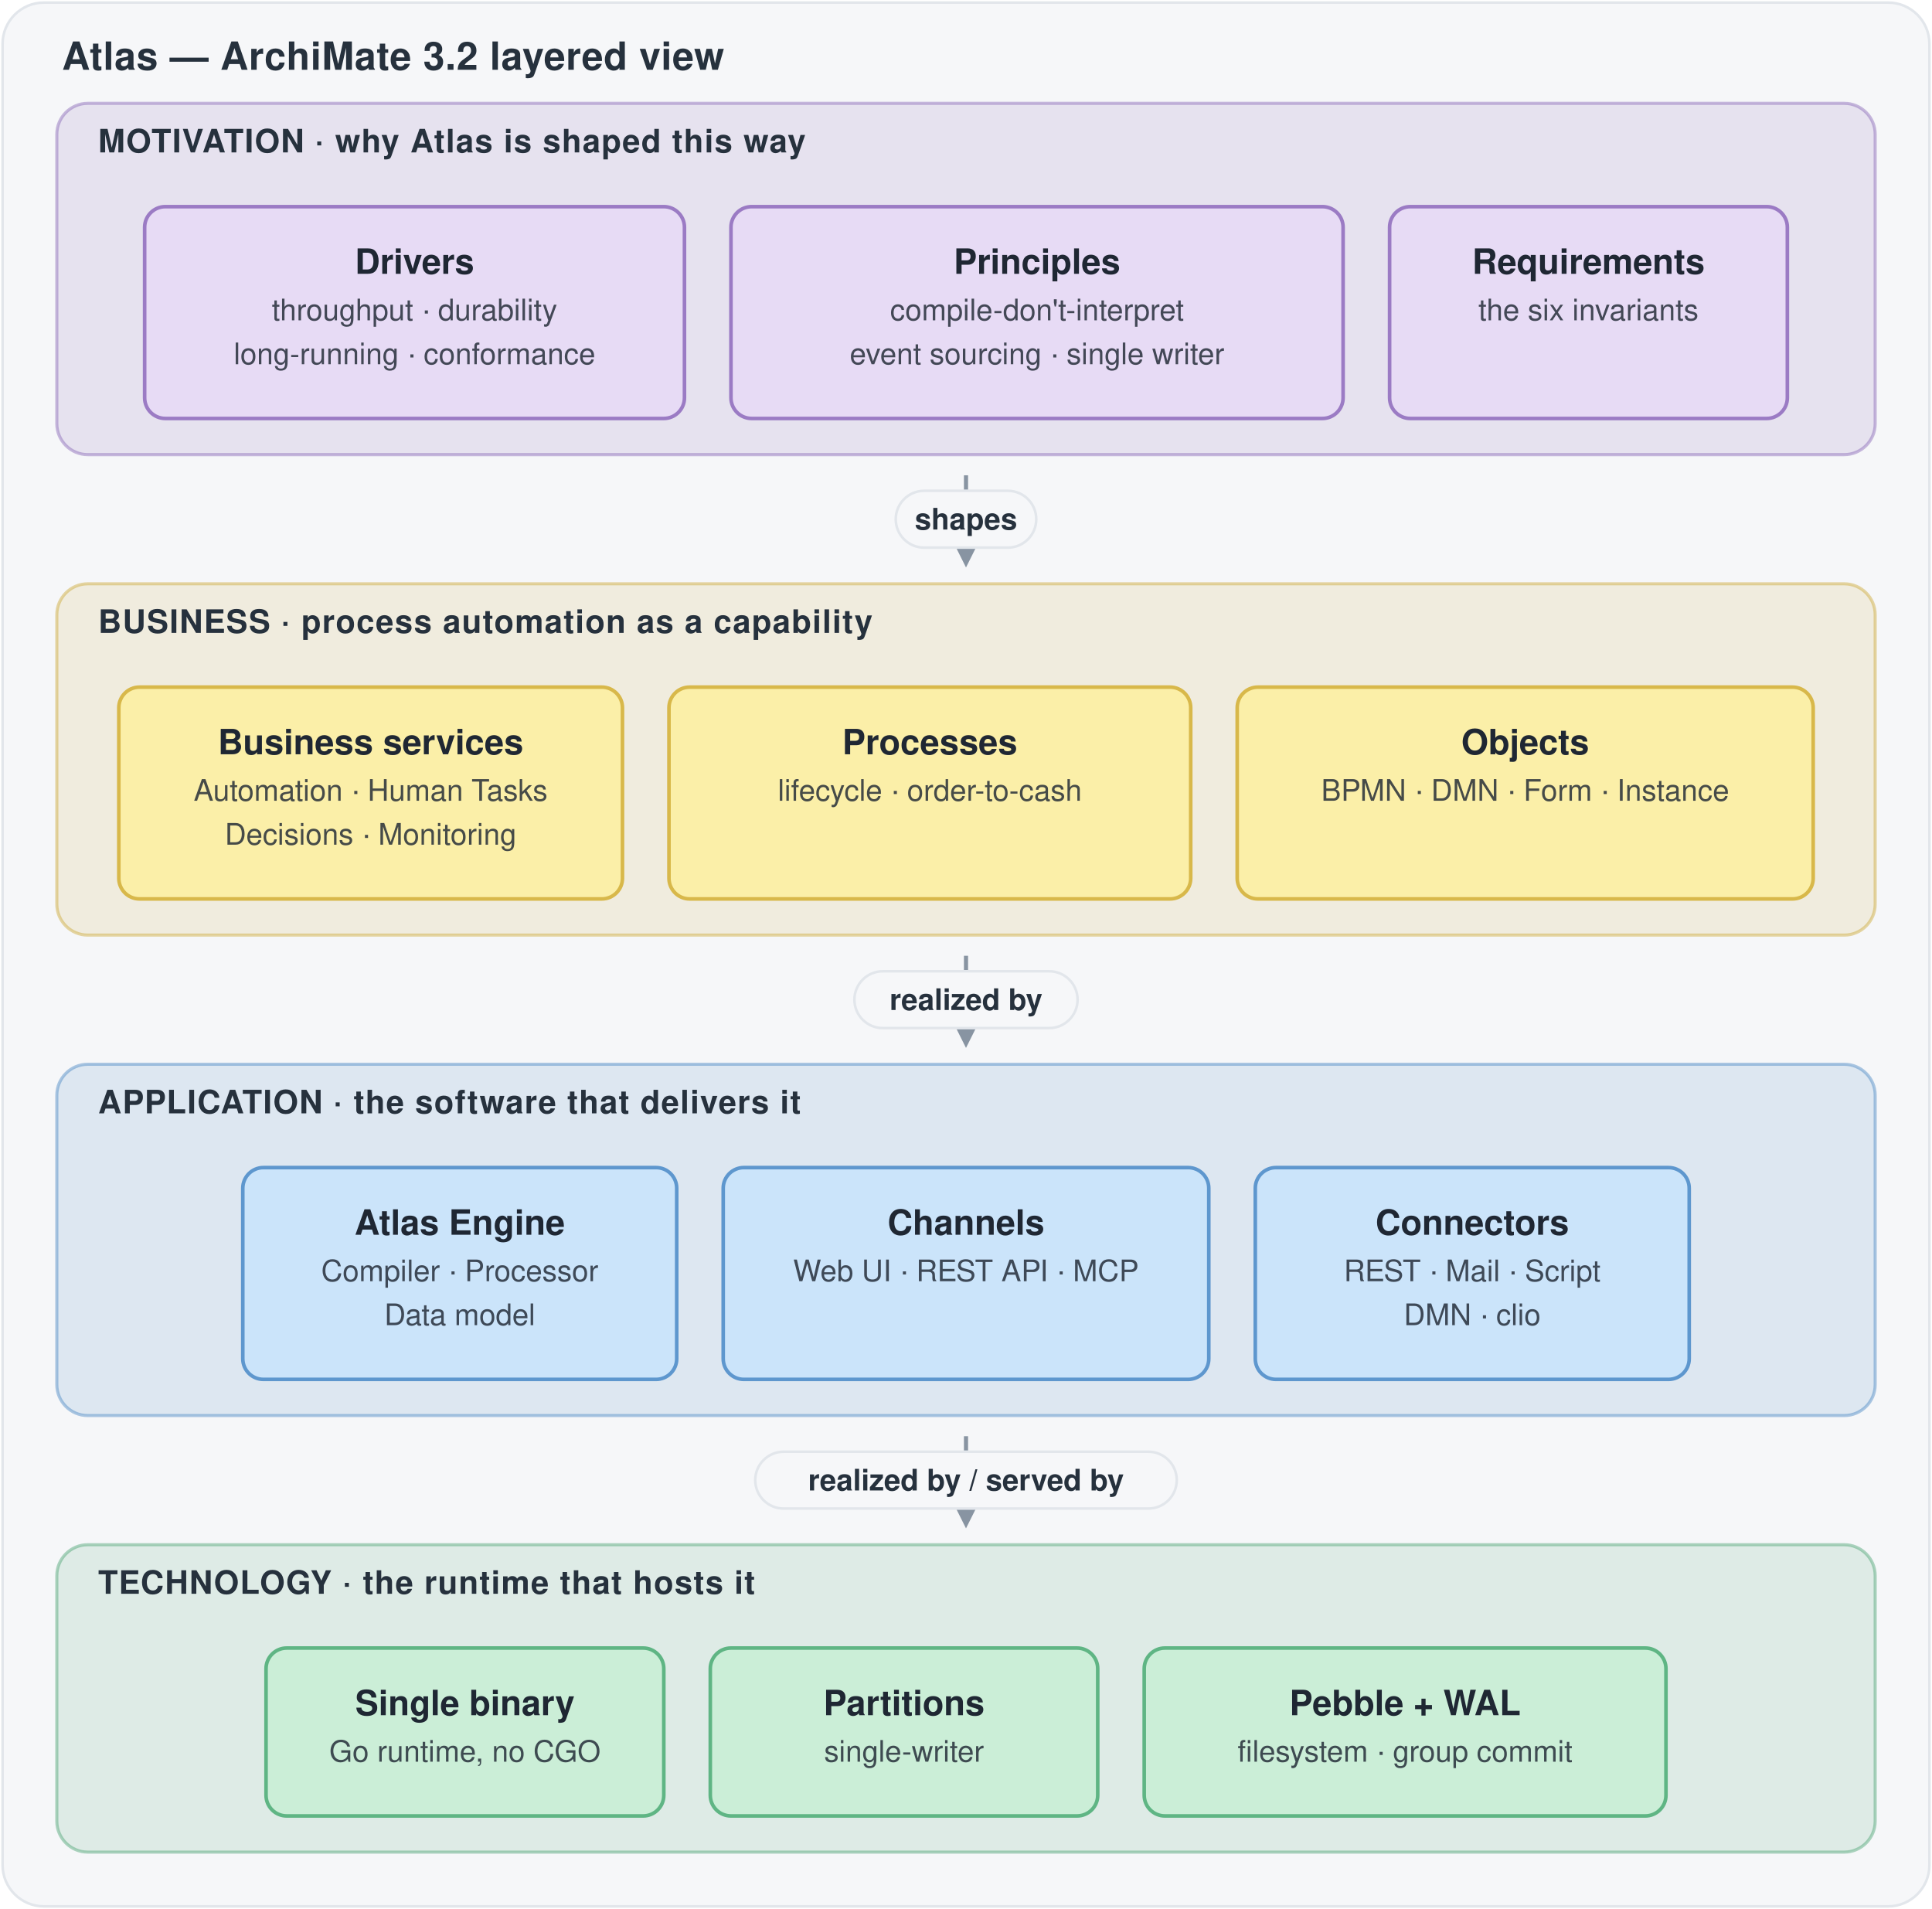
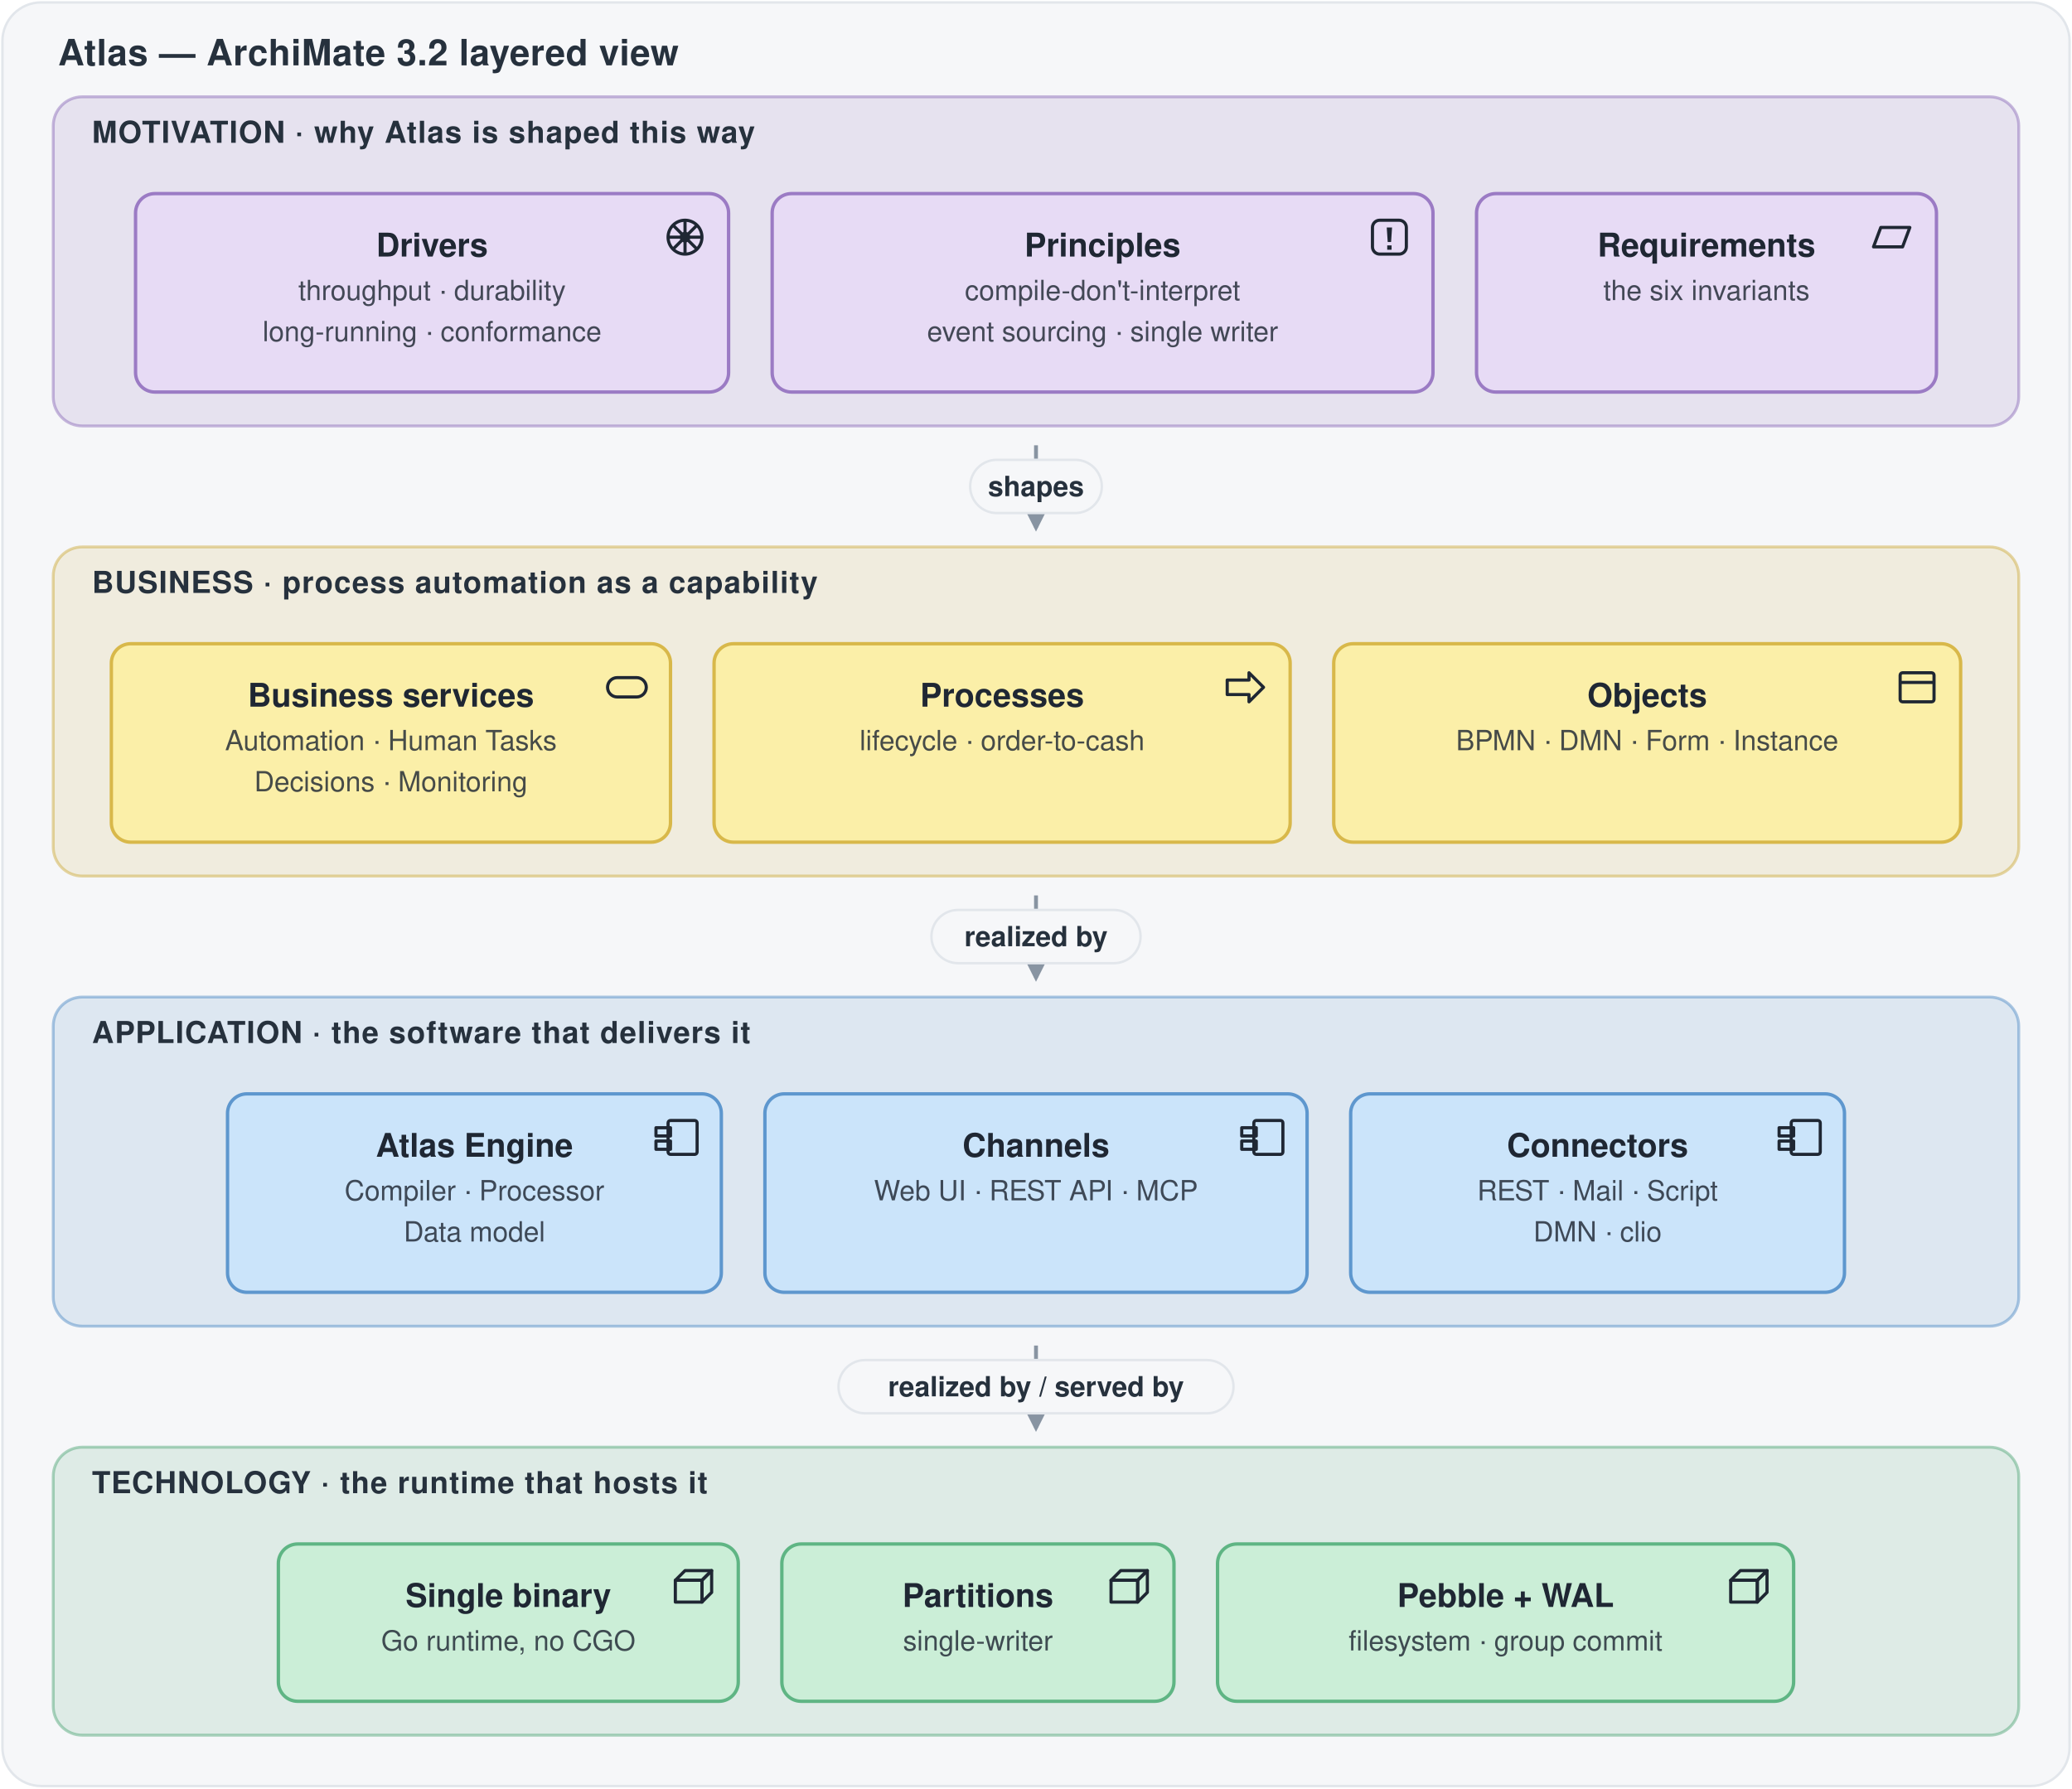
- <svg xmlns="http://www.w3.org/2000/svg" width="748" height="739" viewBox="0 0 748 739" font-family="'Segoe UI',system-ui,-apple-system,Helvetica,Arial,sans-serif">
+ <svg xmlns="http://www.w3.org/2000/svg" width="856" height="739" viewBox="0 0 856 739" font-family="'Segoe UI',system-ui,-apple-system,Helvetica,Arial,sans-serif">
  <style>:root{--card:#f6f7f9;--ink:#26313d;--edge:#e2e6eb;}@media (prefers-color-scheme:dark){:root{--card:#161d26;--ink:#dfe7ef;--edge:#2a333d;}}.card{fill:var(--card,#f6f7f9);stroke:var(--edge,#e2e6eb);}.ink{fill:var(--ink,#26313d);}.pill{fill:var(--card,#f6f7f9);stroke:var(--edge,#e2e6eb);}</style>
  <defs>
    <marker id="arw" viewBox="0 0 10 10" refX="8.5" refY="5" markerWidth="7" markerHeight="7" orient="auto-start-reverse">
      <path d="M0,0 L10,5 L0,10 z" fill="#8894a2" />
    </marker>
  </defs>
-   <rect x="1" y="1" width="746" height="737" rx="16" class="card" stroke-width="1" />
+   <rect x="1" y="1" width="854" height="737" rx="16" class="card" stroke-width="1" />
  <text x="24" y="27" font-size="15" font-weight="800" letter-spacing="0.2" class="ink">Atlas — ArchiMate 3.2 layered view</text>
-   <rect x="22" y="40.0" width="704" height="136.0" rx="12" fill="#7E5BB0" fill-opacity="0.13" stroke="#7E5BB0" stroke-opacity="0.42" stroke-width="1.2" />
+   <rect x="22" y="40.0" width="812" height="136.0" rx="12" fill="#7E5BB0" fill-opacity="0.13" stroke="#7E5BB0" stroke-opacity="0.42" stroke-width="1.2" />
  <text x="38" y="59.0" font-size="12.5" font-weight="700" letter-spacing="0.4" class="ink">MOTIVATION  ·  why Atlas is shaped this way</text>
-   <rect x="56.0" y="80.0" width="209.0" height="82.0" rx="8" fill="#E7DBF5" stroke="#9B7BC4" stroke-width="1.4" />
-   <text x="160.5" y="106.0" text-anchor="middle" font-family="'Segoe UI',system-ui,-apple-system,Helvetica,Arial,sans-serif" font-size="13.5" font-weight="700" fill="#1f2733">Drivers</text>
-   <text x="160.5" y="124.0" text-anchor="middle" font-family="'Segoe UI',system-ui,-apple-system,Helvetica,Arial,sans-serif" font-size="11.5" fill="#1f2733" opacity="0.82">throughput · durability</text>
-   <text x="160.5" y="141.0" text-anchor="middle" font-family="'Segoe UI',system-ui,-apple-system,Helvetica,Arial,sans-serif" font-size="11.5" fill="#1f2733" opacity="0.82">long-running · conformance</text>
-   <rect x="283.0" y="80.0" width="237.0" height="82.0" rx="8" fill="#E7DBF5" stroke="#9B7BC4" stroke-width="1.4" />
-   <text x="401.5" y="106.0" text-anchor="middle" font-family="'Segoe UI',system-ui,-apple-system,Helvetica,Arial,sans-serif" font-size="13.5" font-weight="700" fill="#1f2733">Principles</text>
-   <text x="401.5" y="124.0" text-anchor="middle" font-family="'Segoe UI',system-ui,-apple-system,Helvetica,Arial,sans-serif" font-size="11.5" fill="#1f2733" opacity="0.82">compile-don't-interpret</text>
-   <text x="401.5" y="141.0" text-anchor="middle" font-family="'Segoe UI',system-ui,-apple-system,Helvetica,Arial,sans-serif" font-size="11.5" fill="#1f2733" opacity="0.82">event sourcing · single writer</text>
-   <rect x="538.0" y="80.0" width="154.0" height="82.0" rx="8" fill="#E7DBF5" stroke="#9B7BC4" stroke-width="1.4" />
-   <text x="615.0" y="106.0" text-anchor="middle" font-family="'Segoe UI',system-ui,-apple-system,Helvetica,Arial,sans-serif" font-size="13.5" font-weight="700" fill="#1f2733">Requirements</text>
-   <text x="615.0" y="124.0" text-anchor="middle" font-family="'Segoe UI',system-ui,-apple-system,Helvetica,Arial,sans-serif" font-size="11.5" fill="#1f2733" opacity="0.82">the six invariants</text>
-   <line x1="374.0" y1="184.0" x2="374.0" y2="218.0" stroke="#8894a2" stroke-width="1.6" marker-end="url(#arw)" />
-   <rect x="346.8" y="190.0" width="54.4" height="22" rx="11" class="pill" />
-   <text x="374.0" y="205.0" text-anchor="middle" font-size="11.5" font-weight="600" class="ink">shapes</text>
-   <rect x="22" y="226.0" width="704" height="136.0" rx="12" fill="#C9A227" fill-opacity="0.13" stroke="#C9A227" stroke-opacity="0.42" stroke-width="1.2" />
+   <rect x="56.0" y="80.0" width="245.0" height="82.0" rx="8" fill="#E7DBF5" stroke="#9B7BC4" stroke-width="1.4" />
+   <circle cx="283.0" cy="98.0" r="7" stroke="#1f2733" stroke-width="1.3" fill="none" stroke-linejoin="round" />
+   <line x1="276.0" y1="98.0" x2="290.0" y2="98.0" stroke="#1f2733" stroke-width="1.3" fill="none" stroke-linejoin="round" />
+   <line x1="283.0" y1="91.0" x2="283.0" y2="105.0" stroke="#1f2733" stroke-width="1.3" fill="none" stroke-linejoin="round" />
+   <line x1="278.03" y1="93.03" x2="287.97" y2="102.97" stroke="#1f2733" stroke-width="1.3" fill="none" stroke-linejoin="round" />
+   <line x1="278.03" y1="102.97" x2="287.97" y2="93.03" stroke="#1f2733" stroke-width="1.3" fill="none" stroke-linejoin="round" />
+   <circle cx="283.0" cy="98.0" r="2.2" fill="#1f2733" stroke="none" />
+   <text x="178.5" y="106.0" text-anchor="middle" font-family="'Segoe UI',system-ui,-apple-system,Helvetica,Arial,sans-serif" font-size="13.5" font-weight="700" fill="#1f2733">Drivers</text>
+   <text x="178.5" y="124.0" text-anchor="middle" font-family="'Segoe UI',system-ui,-apple-system,Helvetica,Arial,sans-serif" font-size="11.5" fill="#1f2733" opacity="0.82">throughput · durability</text>
+   <text x="178.5" y="141.0" text-anchor="middle" font-family="'Segoe UI',system-ui,-apple-system,Helvetica,Arial,sans-serif" font-size="11.5" fill="#1f2733" opacity="0.82">long-running · conformance</text>
+   <rect x="319.0" y="80.0" width="273.0" height="82.0" rx="8" fill="#E7DBF5" stroke="#9B7BC4" stroke-width="1.4" />
+   <rect x="567.0" y="91" width="14" height="14" rx="3" stroke="#1f2733" stroke-width="1.3" fill="none" stroke-linejoin="round" />
+   <path d="M572.9,94 L575.1,94 L574.7,100 L573.3,100 Z" fill="#1f2733" stroke="none" />
+   <rect x="573.1" y="101.4" width="1.8" height="1.8" fill="#1f2733" stroke="none" />
+   <text x="455.5" y="106.0" text-anchor="middle" font-family="'Segoe UI',system-ui,-apple-system,Helvetica,Arial,sans-serif" font-size="13.5" font-weight="700" fill="#1f2733">Principles</text>
+   <text x="455.5" y="124.0" text-anchor="middle" font-family="'Segoe UI',system-ui,-apple-system,Helvetica,Arial,sans-serif" font-size="11.5" fill="#1f2733" opacity="0.82">compile-don't-interpret</text>
+   <text x="455.5" y="141.0" text-anchor="middle" font-family="'Segoe UI',system-ui,-apple-system,Helvetica,Arial,sans-serif" font-size="11.5" fill="#1f2733" opacity="0.82">event sourcing · single writer</text>
+   <rect x="610.0" y="80.0" width="190.0" height="82.0" rx="8" fill="#E7DBF5" stroke="#9B7BC4" stroke-width="1.4" />
+   <polygon points="777.0,94 789.0,94 786.0,102 774.0,102" stroke="#1f2733" stroke-width="1.3" fill="none" stroke-linejoin="round" />
+   <text x="705.0" y="106.0" text-anchor="middle" font-family="'Segoe UI',system-ui,-apple-system,Helvetica,Arial,sans-serif" font-size="13.5" font-weight="700" fill="#1f2733">Requirements</text>
+   <text x="705.0" y="124.0" text-anchor="middle" font-family="'Segoe UI',system-ui,-apple-system,Helvetica,Arial,sans-serif" font-size="11.5" fill="#1f2733" opacity="0.82">the six invariants</text>
+   <line x1="428.0" y1="184.0" x2="428.0" y2="218.0" stroke="#8894a2" stroke-width="1.6" marker-end="url(#arw)" />
+   <rect x="400.8" y="190.0" width="54.4" height="22" rx="11" class="pill" />
+   <text x="428.0" y="205.0" text-anchor="middle" font-size="11.5" font-weight="600" class="ink">shapes</text>
+   <rect x="22" y="226.0" width="812" height="136.0" rx="12" fill="#C9A227" fill-opacity="0.13" stroke="#C9A227" stroke-opacity="0.42" stroke-width="1.2" />
  <text x="38" y="245.0" font-size="12.5" font-weight="700" letter-spacing="0.4" class="ink">BUSINESS  ·  process automation as a capability</text>
-   <rect x="46.0" y="266.0" width="195.0" height="82.0" rx="8" fill="#FBEFA8" stroke="#D8B84A" stroke-width="1.4" />
-   <text x="143.5" y="292.0" text-anchor="middle" font-family="'Segoe UI',system-ui,-apple-system,Helvetica,Arial,sans-serif" font-size="13.5" font-weight="700" fill="#1f2733">Business services</text>
-   <text x="143.5" y="310.0" text-anchor="middle" font-family="'Segoe UI',system-ui,-apple-system,Helvetica,Arial,sans-serif" font-size="11.5" fill="#1f2733" opacity="0.82">Automation · Human Tasks</text>
-   <text x="143.5" y="327.0" text-anchor="middle" font-family="'Segoe UI',system-ui,-apple-system,Helvetica,Arial,sans-serif" font-size="11.5" fill="#1f2733" opacity="0.82">Decisions · Monitoring</text>
-   <rect x="259.0" y="266.0" width="202.0" height="82.0" rx="8" fill="#FBEFA8" stroke="#D8B84A" stroke-width="1.4" />
-   <text x="360.0" y="292.0" text-anchor="middle" font-family="'Segoe UI',system-ui,-apple-system,Helvetica,Arial,sans-serif" font-size="13.5" font-weight="700" fill="#1f2733">Processes</text>
-   <text x="360.0" y="310.0" text-anchor="middle" font-family="'Segoe UI',system-ui,-apple-system,Helvetica,Arial,sans-serif" font-size="11.5" fill="#1f2733" opacity="0.82">lifecycle · order-to-cash</text>
-   <rect x="479.0" y="266.0" width="223.0" height="82.0" rx="8" fill="#FBEFA8" stroke="#D8B84A" stroke-width="1.4" />
-   <text x="590.5" y="292.0" text-anchor="middle" font-family="'Segoe UI',system-ui,-apple-system,Helvetica,Arial,sans-serif" font-size="13.5" font-weight="700" fill="#1f2733">Objects</text>
-   <text x="590.5" y="310.0" text-anchor="middle" font-family="'Segoe UI',system-ui,-apple-system,Helvetica,Arial,sans-serif" font-size="11.5" fill="#1f2733" opacity="0.82">BPMN · DMN · Form · Instance</text>
-   <line x1="374.0" y1="370.0" x2="374.0" y2="404.0" stroke="#8894a2" stroke-width="1.6" marker-end="url(#arw)" />
-   <rect x="330.8" y="376.0" width="86.4" height="22" rx="11" class="pill" />
-   <text x="374.0" y="391.0" text-anchor="middle" font-size="11.5" font-weight="600" class="ink">realized by</text>
-   <rect x="22" y="412.0" width="704" height="136.0" rx="12" fill="#3D7FBF" fill-opacity="0.13" stroke="#3D7FBF" stroke-opacity="0.42" stroke-width="1.2" />
+   <rect x="46.0" y="266.0" width="231.0" height="82.0" rx="8" fill="#FBEFA8" stroke="#D8B84A" stroke-width="1.4" />
+   <rect x="251.0" y="280" width="16" height="8" rx="4" stroke="#1f2733" stroke-width="1.3" fill="none" stroke-linejoin="round" />
+   <text x="161.5" y="292.0" text-anchor="middle" font-family="'Segoe UI',system-ui,-apple-system,Helvetica,Arial,sans-serif" font-size="13.5" font-weight="700" fill="#1f2733">Business services</text>
+   <text x="161.5" y="310.0" text-anchor="middle" font-family="'Segoe UI',system-ui,-apple-system,Helvetica,Arial,sans-serif" font-size="11.5" fill="#1f2733" opacity="0.82">Automation · Human Tasks</text>
+   <text x="161.5" y="327.0" text-anchor="middle" font-family="'Segoe UI',system-ui,-apple-system,Helvetica,Arial,sans-serif" font-size="11.5" fill="#1f2733" opacity="0.82">Decisions · Monitoring</text>
+   <rect x="295.0" y="266.0" width="238.0" height="82.0" rx="8" fill="#FBEFA8" stroke="#D8B84A" stroke-width="1.4" />
+   <polygon points="507.0,281 516.0,281 516.0,278 522.0,284 516.0,290 516.0,287 507.0,287" stroke="#1f2733" stroke-width="1.3" fill="none" stroke-linejoin="round" />
+   <text x="414.0" y="292.0" text-anchor="middle" font-family="'Segoe UI',system-ui,-apple-system,Helvetica,Arial,sans-serif" font-size="13.5" font-weight="700" fill="#1f2733">Processes</text>
+   <text x="414.0" y="310.0" text-anchor="middle" font-family="'Segoe UI',system-ui,-apple-system,Helvetica,Arial,sans-serif" font-size="11.5" fill="#1f2733" opacity="0.82">lifecycle · order-to-cash</text>
+   <rect x="551.0" y="266.0" width="259.0" height="82.0" rx="8" fill="#FBEFA8" stroke="#D8B84A" stroke-width="1.4" />
+   <rect x="785.0" y="278" width="14" height="12" rx="1" stroke="#1f2733" stroke-width="1.3" fill="none" stroke-linejoin="round" />
+   <line x1="785.0" y1="282" x2="799.0" y2="282" stroke="#1f2733" stroke-width="1.3" fill="none" stroke-linejoin="round" />
+   <text x="680.5" y="292.0" text-anchor="middle" font-family="'Segoe UI',system-ui,-apple-system,Helvetica,Arial,sans-serif" font-size="13.5" font-weight="700" fill="#1f2733">Objects</text>
+   <text x="680.5" y="310.0" text-anchor="middle" font-family="'Segoe UI',system-ui,-apple-system,Helvetica,Arial,sans-serif" font-size="11.5" fill="#1f2733" opacity="0.82">BPMN · DMN · Form · Instance</text>
+   <line x1="428.0" y1="370.0" x2="428.0" y2="404.0" stroke="#8894a2" stroke-width="1.6" marker-end="url(#arw)" />
+   <rect x="384.8" y="376.0" width="86.4" height="22" rx="11" class="pill" />
+   <text x="428.0" y="391.0" text-anchor="middle" font-size="11.5" font-weight="600" class="ink">realized by</text>
+   <rect x="22" y="412.0" width="812" height="136.0" rx="12" fill="#3D7FBF" fill-opacity="0.13" stroke="#3D7FBF" stroke-opacity="0.42" stroke-width="1.2" />
  <text x="38" y="431.0" font-size="12.5" font-weight="700" letter-spacing="0.4" class="ink">APPLICATION  ·  the software that delivers it</text>
-   <rect x="94.0" y="452.0" width="168.0" height="82.0" rx="8" fill="#CBE4FA" stroke="#5E97CE" stroke-width="1.4" />
-   <text x="178.0" y="478.0" text-anchor="middle" font-family="'Segoe UI',system-ui,-apple-system,Helvetica,Arial,sans-serif" font-size="13.5" font-weight="700" fill="#1f2733">Atlas Engine</text>
-   <text x="178.0" y="496.0" text-anchor="middle" font-family="'Segoe UI',system-ui,-apple-system,Helvetica,Arial,sans-serif" font-size="11.5" fill="#1f2733" opacity="0.82">Compiler · Processor</text>
-   <text x="178.0" y="513.0" text-anchor="middle" font-family="'Segoe UI',system-ui,-apple-system,Helvetica,Arial,sans-serif" font-size="11.5" fill="#1f2733" opacity="0.82">Data model</text>
-   <rect x="280.0" y="452.0" width="188.0" height="82.0" rx="8" fill="#CBE4FA" stroke="#5E97CE" stroke-width="1.4" />
-   <text x="374.0" y="478.0" text-anchor="middle" font-family="'Segoe UI',system-ui,-apple-system,Helvetica,Arial,sans-serif" font-size="13.5" font-weight="700" fill="#1f2733">Channels</text>
-   <text x="374.0" y="496.0" text-anchor="middle" font-family="'Segoe UI',system-ui,-apple-system,Helvetica,Arial,sans-serif" font-size="11.5" fill="#1f2733" opacity="0.82">Web UI · REST API · MCP</text>
-   <rect x="486.0" y="452.0" width="168.0" height="82.0" rx="8" fill="#CBE4FA" stroke="#5E97CE" stroke-width="1.4" />
-   <text x="570.0" y="478.0" text-anchor="middle" font-family="'Segoe UI',system-ui,-apple-system,Helvetica,Arial,sans-serif" font-size="13.5" font-weight="700" fill="#1f2733">Connectors</text>
-   <text x="570.0" y="496.0" text-anchor="middle" font-family="'Segoe UI',system-ui,-apple-system,Helvetica,Arial,sans-serif" font-size="11.5" fill="#1f2733" opacity="0.82">REST · Mail · Script</text>
-   <text x="570.0" y="513.0" text-anchor="middle" font-family="'Segoe UI',system-ui,-apple-system,Helvetica,Arial,sans-serif" font-size="11.5" fill="#1f2733" opacity="0.82">DMN · clio</text>
-   <line x1="374.0" y1="556.0" x2="374.0" y2="590.0" stroke="#8894a2" stroke-width="1.6" marker-end="url(#arw)" />
-   <rect x="292.4" y="562.0" width="163.2" height="22" rx="11" class="pill" />
-   <text x="374.0" y="577.0" text-anchor="middle" font-size="11.5" font-weight="600" class="ink">realized by / served by</text>
-   <rect x="22" y="598.0" width="704" height="119.0" rx="12" fill="#3E9E6A" fill-opacity="0.13" stroke="#3E9E6A" stroke-opacity="0.42" stroke-width="1.2" />
+   <rect x="94.0" y="452.0" width="204.0" height="82.0" rx="8" fill="#CBE4FA" stroke="#5E97CE" stroke-width="1.4" />
+   <rect x="276.0" y="463" width="12" height="14" rx="1" stroke="#1f2733" stroke-width="1.3" fill="none" stroke-linejoin="round" />
+   <rect x="271.0" y="466" width="6" height="3.4" stroke="#1f2733" stroke-width="1.3" fill="none" stroke-linejoin="round" />
+   <rect x="271.0" y="471.5" width="6" height="3.4" stroke="#1f2733" stroke-width="1.3" fill="none" stroke-linejoin="round" />
+   <text x="196.0" y="478.0" text-anchor="middle" font-family="'Segoe UI',system-ui,-apple-system,Helvetica,Arial,sans-serif" font-size="13.5" font-weight="700" fill="#1f2733">Atlas Engine</text>
+   <text x="196.0" y="496.0" text-anchor="middle" font-family="'Segoe UI',system-ui,-apple-system,Helvetica,Arial,sans-serif" font-size="11.5" fill="#1f2733" opacity="0.82">Compiler · Processor</text>
+   <text x="196.0" y="513.0" text-anchor="middle" font-family="'Segoe UI',system-ui,-apple-system,Helvetica,Arial,sans-serif" font-size="11.5" fill="#1f2733" opacity="0.82">Data model</text>
+   <rect x="316.0" y="452.0" width="224.0" height="82.0" rx="8" fill="#CBE4FA" stroke="#5E97CE" stroke-width="1.4" />
+   <rect x="518.0" y="463" width="12" height="14" rx="1" stroke="#1f2733" stroke-width="1.3" fill="none" stroke-linejoin="round" />
+   <rect x="513.0" y="466" width="6" height="3.4" stroke="#1f2733" stroke-width="1.3" fill="none" stroke-linejoin="round" />
+   <rect x="513.0" y="471.5" width="6" height="3.4" stroke="#1f2733" stroke-width="1.3" fill="none" stroke-linejoin="round" />
+   <text x="428.0" y="478.0" text-anchor="middle" font-family="'Segoe UI',system-ui,-apple-system,Helvetica,Arial,sans-serif" font-size="13.5" font-weight="700" fill="#1f2733">Channels</text>
+   <text x="428.0" y="496.0" text-anchor="middle" font-family="'Segoe UI',system-ui,-apple-system,Helvetica,Arial,sans-serif" font-size="11.5" fill="#1f2733" opacity="0.82">Web UI · REST API · MCP</text>
+   <rect x="558.0" y="452.0" width="204.0" height="82.0" rx="8" fill="#CBE4FA" stroke="#5E97CE" stroke-width="1.4" />
+   <rect x="740.0" y="463" width="12" height="14" rx="1" stroke="#1f2733" stroke-width="1.3" fill="none" stroke-linejoin="round" />
+   <rect x="735.0" y="466" width="6" height="3.4" stroke="#1f2733" stroke-width="1.3" fill="none" stroke-linejoin="round" />
+   <rect x="735.0" y="471.5" width="6" height="3.4" stroke="#1f2733" stroke-width="1.3" fill="none" stroke-linejoin="round" />
+   <text x="660.0" y="478.0" text-anchor="middle" font-family="'Segoe UI',system-ui,-apple-system,Helvetica,Arial,sans-serif" font-size="13.5" font-weight="700" fill="#1f2733">Connectors</text>
+   <text x="660.0" y="496.0" text-anchor="middle" font-family="'Segoe UI',system-ui,-apple-system,Helvetica,Arial,sans-serif" font-size="11.5" fill="#1f2733" opacity="0.82">REST · Mail · Script</text>
+   <text x="660.0" y="513.0" text-anchor="middle" font-family="'Segoe UI',system-ui,-apple-system,Helvetica,Arial,sans-serif" font-size="11.5" fill="#1f2733" opacity="0.82">DMN · clio</text>
+   <line x1="428.0" y1="556.0" x2="428.0" y2="590.0" stroke="#8894a2" stroke-width="1.6" marker-end="url(#arw)" />
+   <rect x="346.4" y="562.0" width="163.2" height="22" rx="11" class="pill" />
+   <text x="428.0" y="577.0" text-anchor="middle" font-size="11.5" font-weight="600" class="ink">realized by / served by</text>
+   <rect x="22" y="598.0" width="812" height="119.0" rx="12" fill="#3E9E6A" fill-opacity="0.13" stroke="#3E9E6A" stroke-opacity="0.42" stroke-width="1.2" />
  <text x="38" y="617.0" font-size="12.5" font-weight="700" letter-spacing="0.4" class="ink">TECHNOLOGY  ·  the runtime that hosts it</text>
-   <rect x="103.0" y="638.0" width="154.0" height="65.0" rx="8" fill="#CBEED7" stroke="#5FB584" stroke-width="1.4" />
-   <text x="180.0" y="664.0" text-anchor="middle" font-family="'Segoe UI',system-ui,-apple-system,Helvetica,Arial,sans-serif" font-size="13.5" font-weight="700" fill="#1f2733">Single binary</text>
-   <text x="180.0" y="682.0" text-anchor="middle" font-family="'Segoe UI',system-ui,-apple-system,Helvetica,Arial,sans-serif" font-size="11.5" fill="#1f2733" opacity="0.82">Go runtime, no CGO</text>
-   <rect x="275.0" y="638.0" width="150.0" height="65.0" rx="8" fill="#CBEED7" stroke="#5FB584" stroke-width="1.4" />
-   <text x="350.0" y="664.0" text-anchor="middle" font-family="'Segoe UI',system-ui,-apple-system,Helvetica,Arial,sans-serif" font-size="13.5" font-weight="700" fill="#1f2733">Partitions</text>
-   <text x="350.0" y="682.0" text-anchor="middle" font-family="'Segoe UI',system-ui,-apple-system,Helvetica,Arial,sans-serif" font-size="11.5" fill="#1f2733" opacity="0.82">single-writer</text>
-   <rect x="443.0" y="638.0" width="202.0" height="65.0" rx="8" fill="#CBEED7" stroke="#5FB584" stroke-width="1.4" />
-   <text x="544.0" y="664.0" text-anchor="middle" font-family="'Segoe UI',system-ui,-apple-system,Helvetica,Arial,sans-serif" font-size="13.5" font-weight="700" fill="#1f2733">Pebble + WAL</text>
-   <text x="544.0" y="682.0" text-anchor="middle" font-family="'Segoe UI',system-ui,-apple-system,Helvetica,Arial,sans-serif" font-size="11.5" fill="#1f2733" opacity="0.82">filesystem · group commit</text>
+   <rect x="115.0" y="638.0" width="190.0" height="65.0" rx="8" fill="#CBEED7" stroke="#5FB584" stroke-width="1.4" />
+   <rect x="279.0" y="653" width="11" height="9" stroke="#1f2733" stroke-width="1.3" fill="none" stroke-linejoin="round" />
+   <polygon points="279.0,653 283.0,649 294.0,649 290.0,653" stroke="#1f2733" stroke-width="1.3" fill="none" stroke-linejoin="round" />
+   <polygon points="290.0,653 294.0,649 294.0,658 290.0,662" stroke="#1f2733" stroke-width="1.3" fill="none" stroke-linejoin="round" />
+   <text x="210.0" y="664.0" text-anchor="middle" font-family="'Segoe UI',system-ui,-apple-system,Helvetica,Arial,sans-serif" font-size="13.5" font-weight="700" fill="#1f2733">Single binary</text>
+   <text x="210.0" y="682.0" text-anchor="middle" font-family="'Segoe UI',system-ui,-apple-system,Helvetica,Arial,sans-serif" font-size="11.5" fill="#1f2733" opacity="0.82">Go runtime, no CGO</text>
+   <rect x="323.0" y="638.0" width="162.0" height="65.0" rx="8" fill="#CBEED7" stroke="#5FB584" stroke-width="1.4" />
+   <rect x="459.0" y="653" width="11" height="9" stroke="#1f2733" stroke-width="1.3" fill="none" stroke-linejoin="round" />
+   <polygon points="459.0,653 463.0,649 474.0,649 470.0,653" stroke="#1f2733" stroke-width="1.3" fill="none" stroke-linejoin="round" />
+   <polygon points="470.0,653 474.0,649 474.0,658 470.0,662" stroke="#1f2733" stroke-width="1.3" fill="none" stroke-linejoin="round" />
+   <text x="404.0" y="664.0" text-anchor="middle" font-family="'Segoe UI',system-ui,-apple-system,Helvetica,Arial,sans-serif" font-size="13.5" font-weight="700" fill="#1f2733">Partitions</text>
+   <text x="404.0" y="682.0" text-anchor="middle" font-family="'Segoe UI',system-ui,-apple-system,Helvetica,Arial,sans-serif" font-size="11.5" fill="#1f2733" opacity="0.82">single-writer</text>
+   <rect x="503.0" y="638.0" width="238.0" height="65.0" rx="8" fill="#CBEED7" stroke="#5FB584" stroke-width="1.4" />
+   <rect x="715.0" y="653" width="11" height="9" stroke="#1f2733" stroke-width="1.3" fill="none" stroke-linejoin="round" />
+   <polygon points="715.0,653 719.0,649 730.0,649 726.0,653" stroke="#1f2733" stroke-width="1.3" fill="none" stroke-linejoin="round" />
+   <polygon points="726.0,653 730.0,649 730.0,658 726.0,662" stroke="#1f2733" stroke-width="1.3" fill="none" stroke-linejoin="round" />
+   <text x="622.0" y="664.0" text-anchor="middle" font-family="'Segoe UI',system-ui,-apple-system,Helvetica,Arial,sans-serif" font-size="13.5" font-weight="700" fill="#1f2733">Pebble + WAL</text>
+   <text x="622.0" y="682.0" text-anchor="middle" font-family="'Segoe UI',system-ui,-apple-system,Helvetica,Arial,sans-serif" font-size="11.5" fill="#1f2733" opacity="0.82">filesystem · group commit</text>
</svg>
